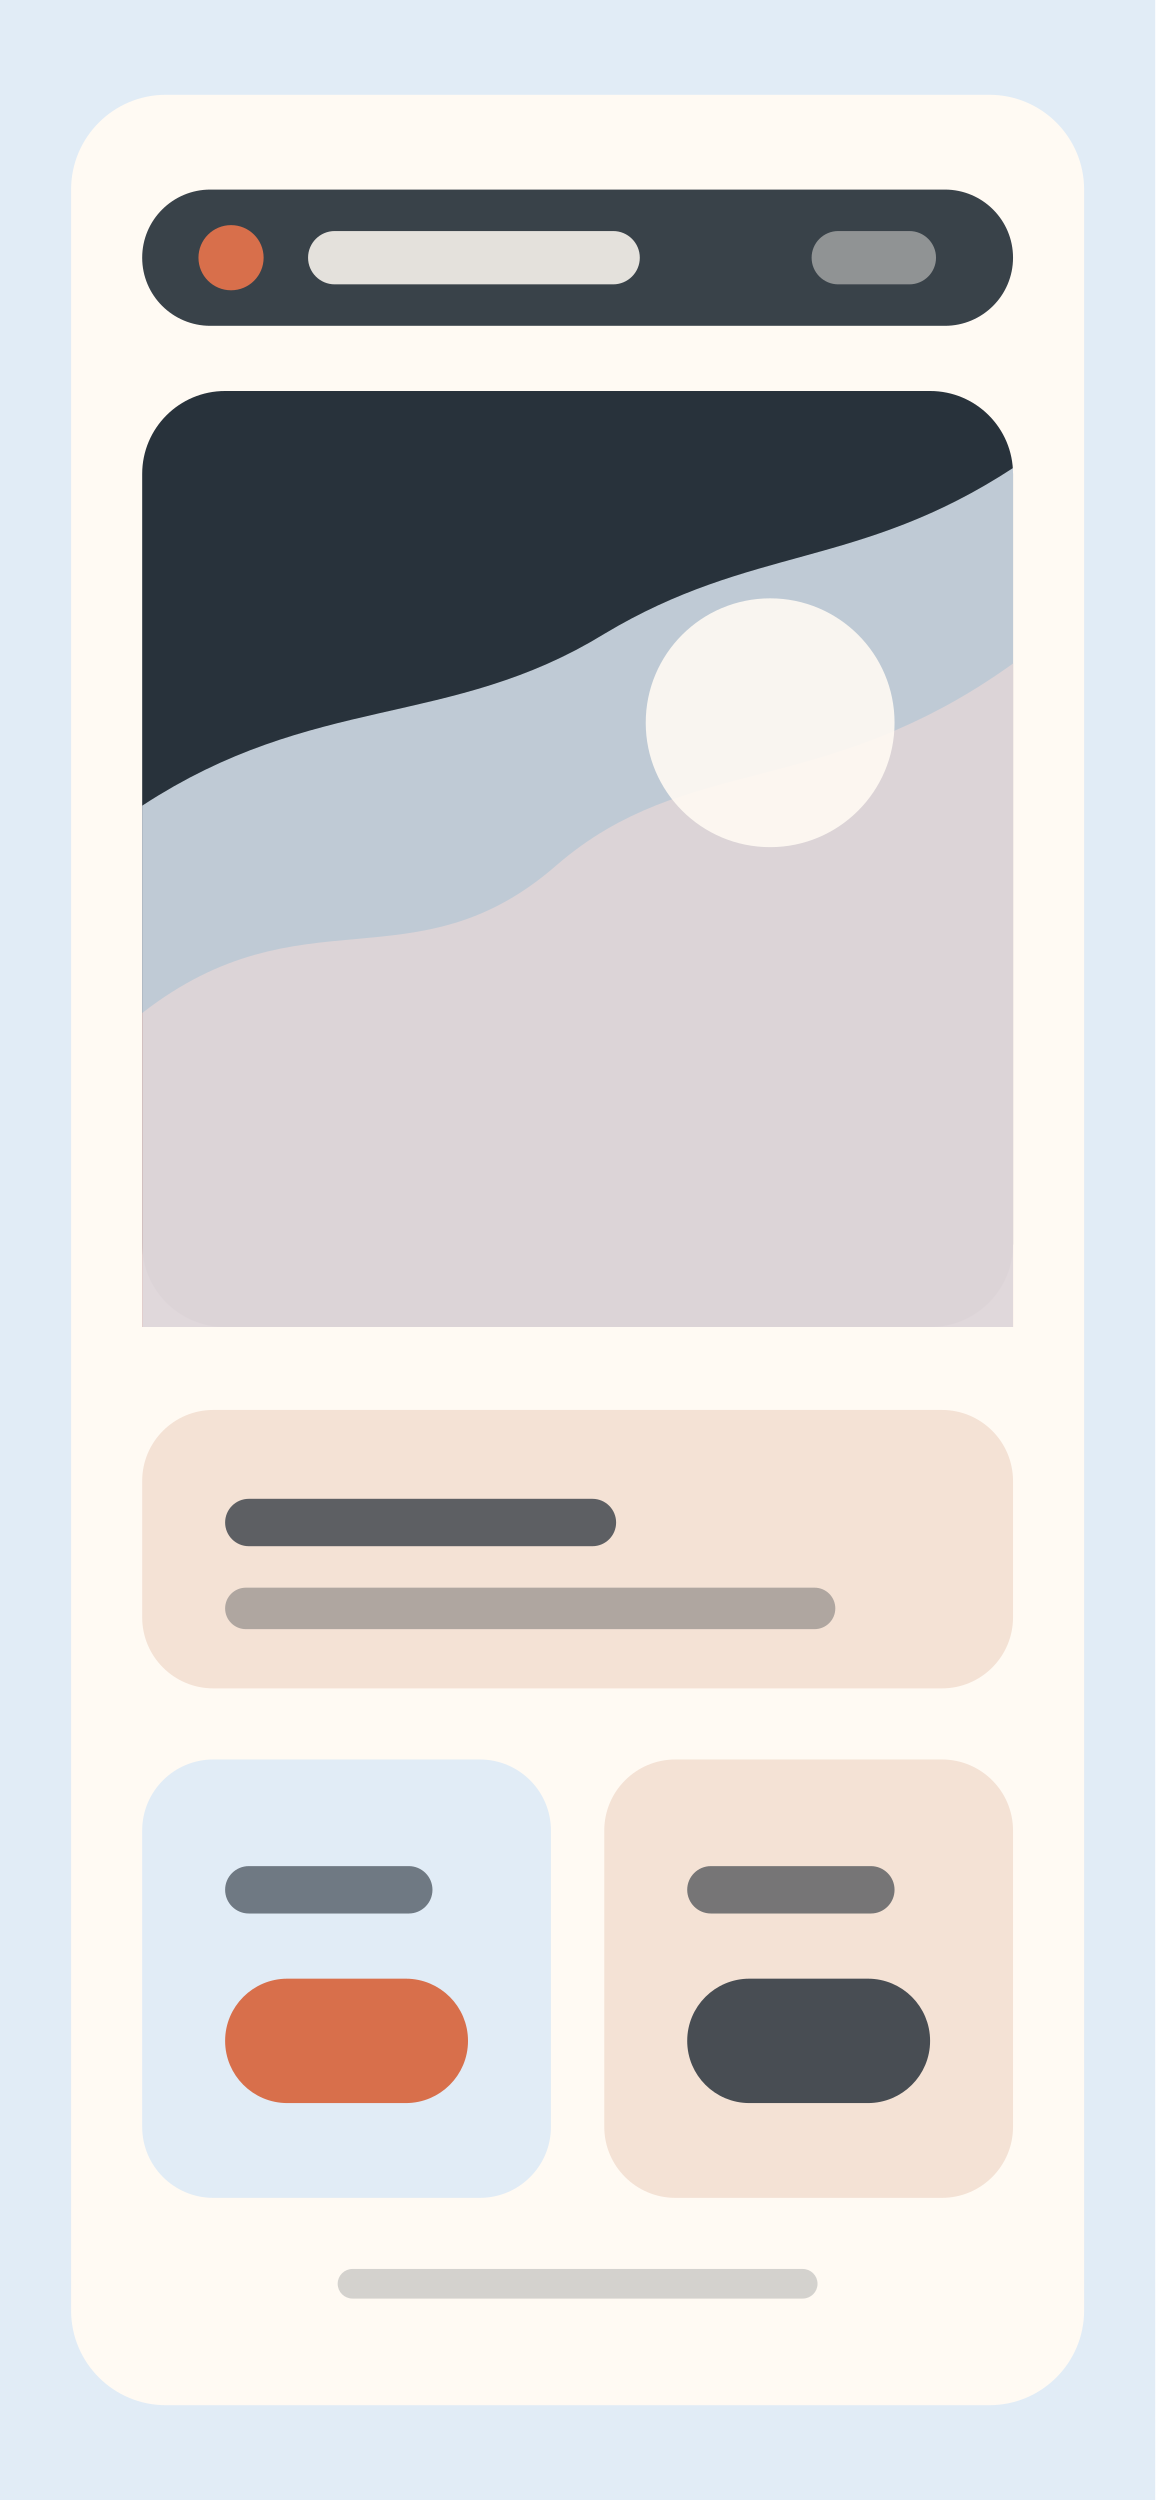
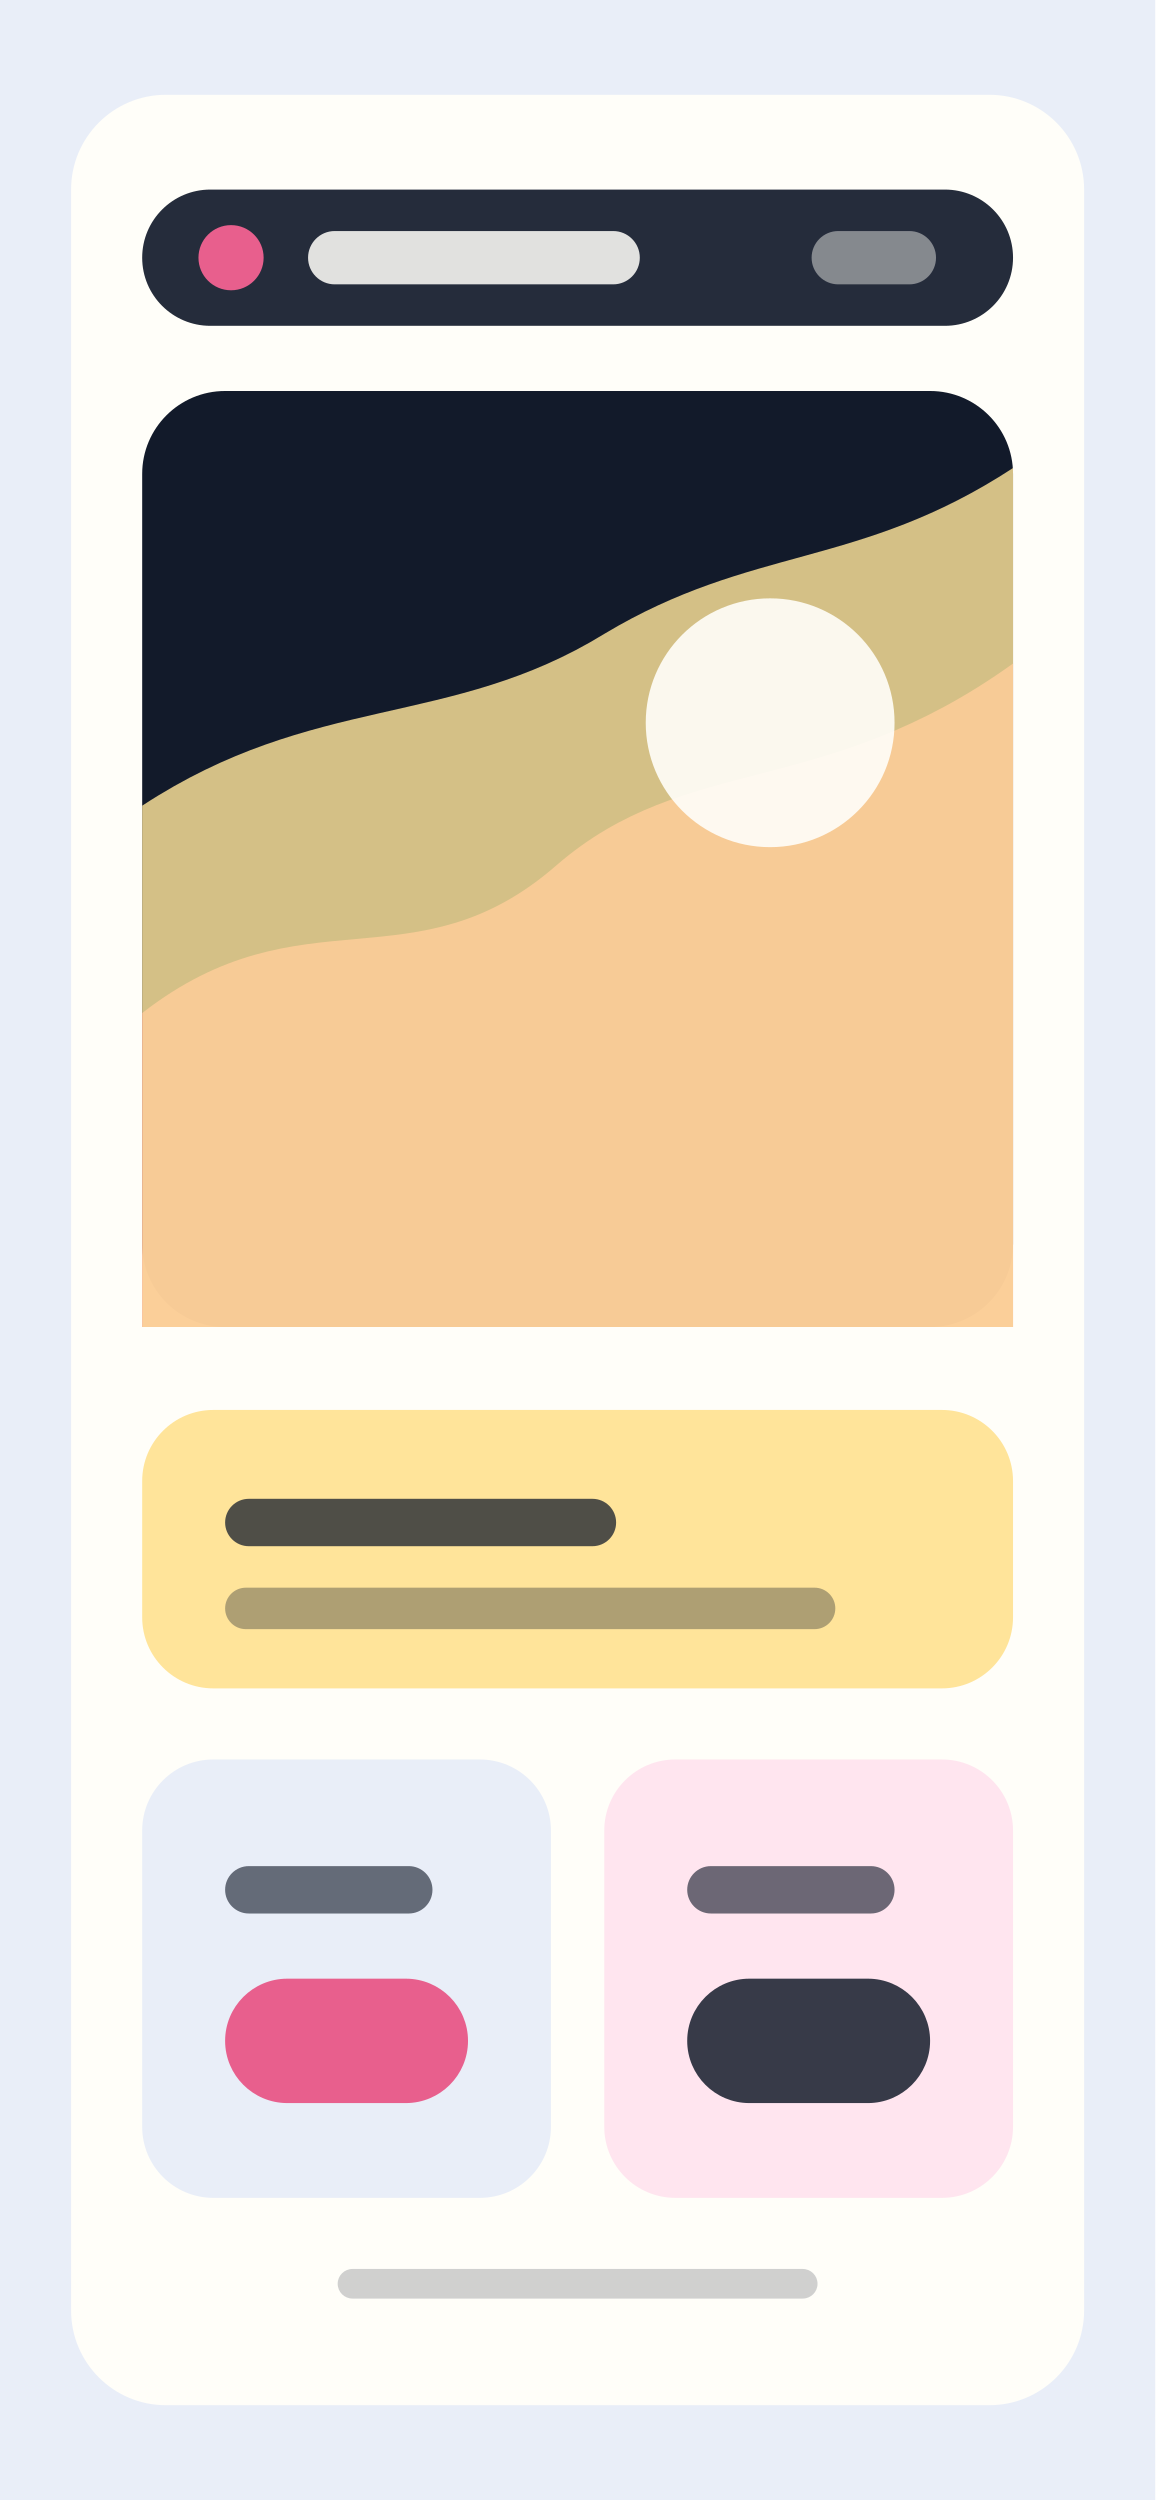
<svg xmlns="http://www.w3.org/2000/svg" viewBox="0 0 390 844" role="img" aria-labelledby="title desc">
-   <rect width="390" height="844" fill="#e1ecf6" />
-   <rect x="24" y="32" width="342" height="780" rx="32" fill="#fffaf3" />
-   <rect x="48" y="64" width="294" height="46" rx="23" fill="#28323b" opacity="0.92" />
-   <circle cx="78" cy="87" r="11" fill="#d86f4b" />
-   <rect x="104" y="78" width="112" height="18" rx="9" fill="#fffaf3" opacity="0.86" />
-   <rect x="274" y="78" width="42" height="18" rx="9" fill="#fffaf3" opacity="0.44" />
-   <rect x="48" y="132" width="294" height="316" rx="28" fill="#28323b" />
-   <path d="M48 342 C102 300 140 334 188 292 C232 254 278 270 342 224 L342 448 L48 448 Z" fill="#d86f4b" opacity="0.9" />
-   <path d="M48 272 C106 234 152 246 204 214 C254 184 290 192 342 158 L342 448 L48 448 Z" fill="#e1ecf6" opacity="0.82" />
-   <circle cx="260" cy="244" r="42" fill="#fffaf3" opacity="0.9" />
-   <rect x="48" y="476" width="294" height="94" rx="24" fill="#f4e2d5" />
-   <rect x="76" y="506" width="132" height="16" rx="8" fill="#28323b" opacity="0.74" />
-   <rect x="76" y="536" width="206" height="14" rx="7" fill="#28323b" opacity="0.34" />
-   <rect x="48" y="594" width="138" height="148" rx="24" fill="#e1ecf6" />
-   <rect x="204" y="594" width="138" height="148" rx="24" fill="#f4e2d5" />
-   <rect x="76" y="630" width="70" height="16" rx="8" fill="#28323b" opacity="0.62" />
-   <rect x="232" y="630" width="70" height="16" rx="8" fill="#28323b" opacity="0.62" />
-   <rect x="76" y="668" width="82" height="42" rx="21" fill="#d86f4b" />
-   <rect x="232" y="668" width="82" height="42" rx="21" fill="#28323b" opacity="0.84" />
-   <rect x="114" y="766" width="162" height="10" rx="5" fill="#28323b" opacity="0.2" />
+   <rect width="390" height="844" fill="#e9eef8" />
+   <rect x="24" y="32" width="342" height="780" rx="32" fill="#fffef9" />
+   <rect x="48" y="64" width="294" height="46" rx="23" fill="#121a2a" opacity="0.92" />
+   <circle cx="78" cy="87" r="11" fill="#e85f8d" />
+   <rect x="104" y="78" width="112" height="18" rx="9" fill="#fffef9" opacity="0.86" />
+   <rect x="274" y="78" width="42" height="18" rx="9" fill="#fffef9" opacity="0.44" />
+   <rect x="48" y="132" width="294" height="316" rx="28" fill="#121a2a" />
+   <path d="M48 342 C102 300 140 334 188 292 C232 254 278 270 342 224 L342 448 L48 448 Z" fill="#e85f8d" opacity="0.9" />
+   <path d="M48 272 C106 234 152 246 204 214 C254 184 290 192 342 158 L342 448 L48 448 Z" fill="#ffe49a" opacity="0.82" />
+   <circle cx="260" cy="244" r="42" fill="#fffef9" opacity="0.9" />
+   <rect x="48" y="476" width="294" height="94" rx="24" fill="#ffe49a" />
+   <rect x="76" y="506" width="132" height="16" rx="8" fill="#121a2a" opacity="0.74" />
+   <rect x="76" y="536" width="206" height="14" rx="7" fill="#121a2a" opacity="0.34" />
+   <rect x="48" y="594" width="138" height="148" rx="24" fill="#e9eef8" />
+   <rect x="204" y="594" width="138" height="148" rx="24" fill="#ffe5ef" />
+   <rect x="76" y="630" width="70" height="16" rx="8" fill="#121a2a" opacity="0.62" />
+   <rect x="232" y="630" width="70" height="16" rx="8" fill="#121a2a" opacity="0.62" />
+   <rect x="76" y="668" width="82" height="42" rx="21" fill="#e85f8d" />
+   <rect x="232" y="668" width="82" height="42" rx="21" fill="#121a2a" opacity="0.84" />
+   <rect x="114" y="766" width="162" height="10" rx="5" fill="#121a2a" opacity="0.2" />
</svg>
